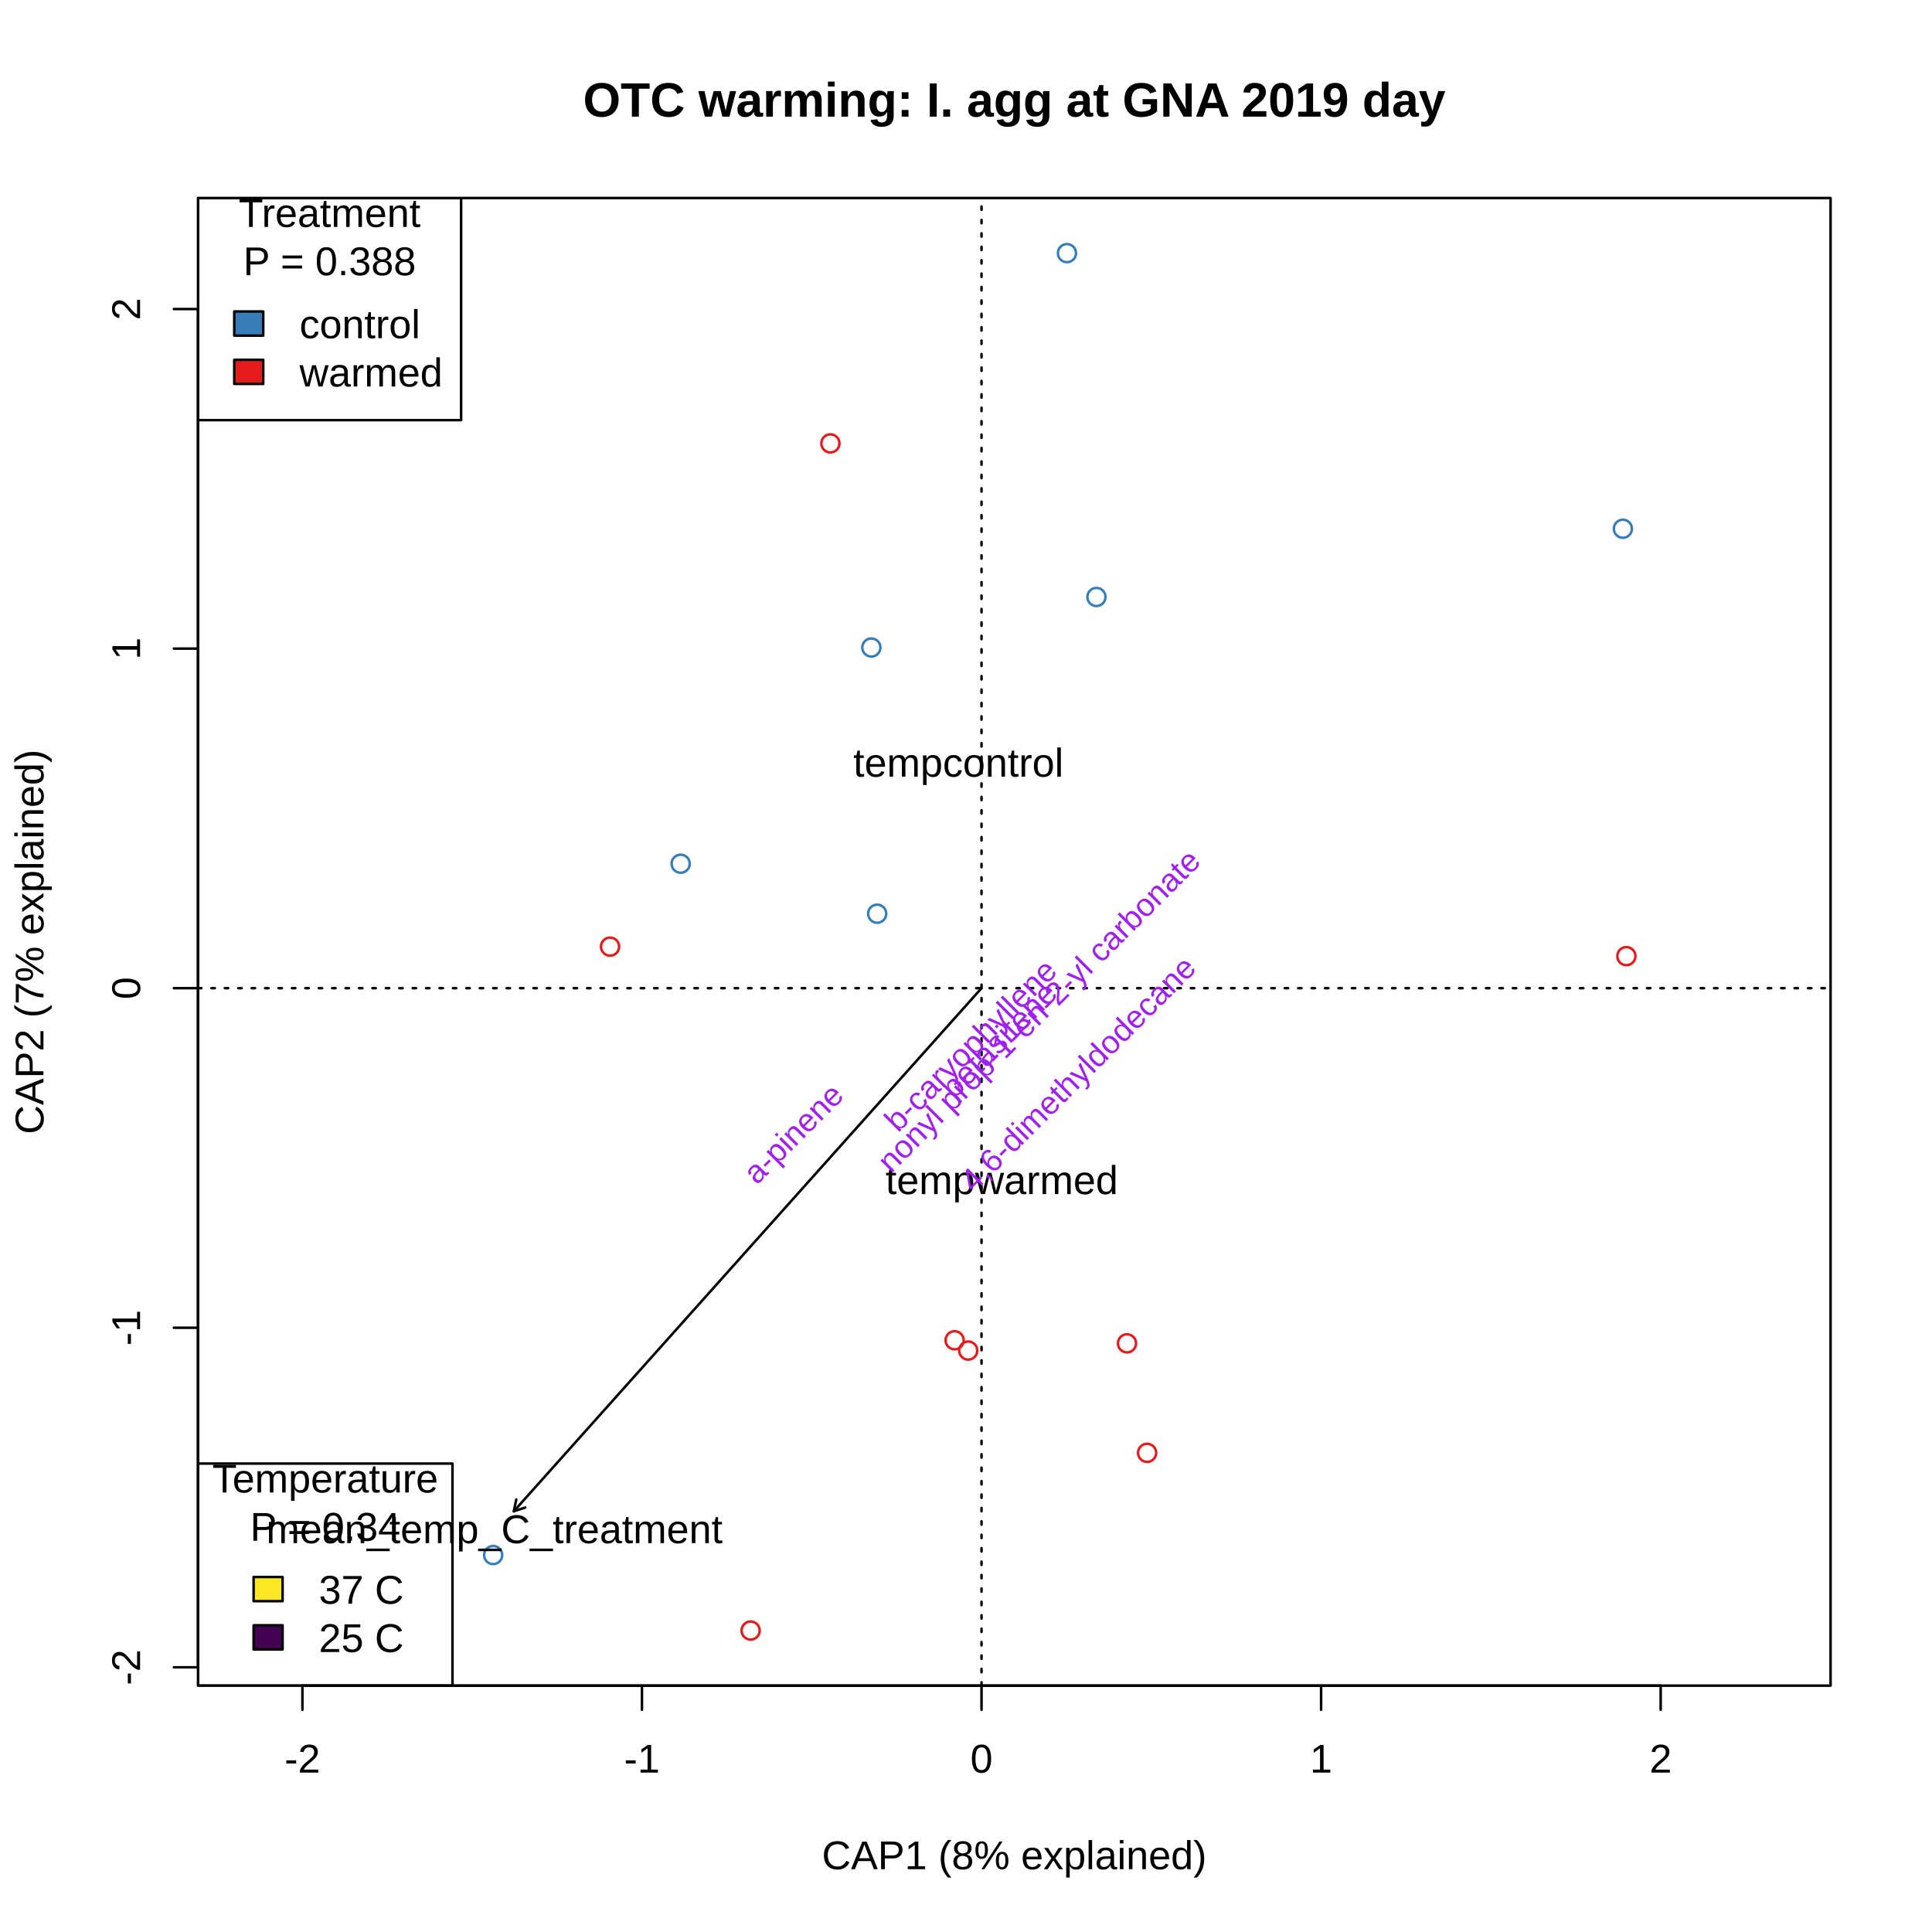
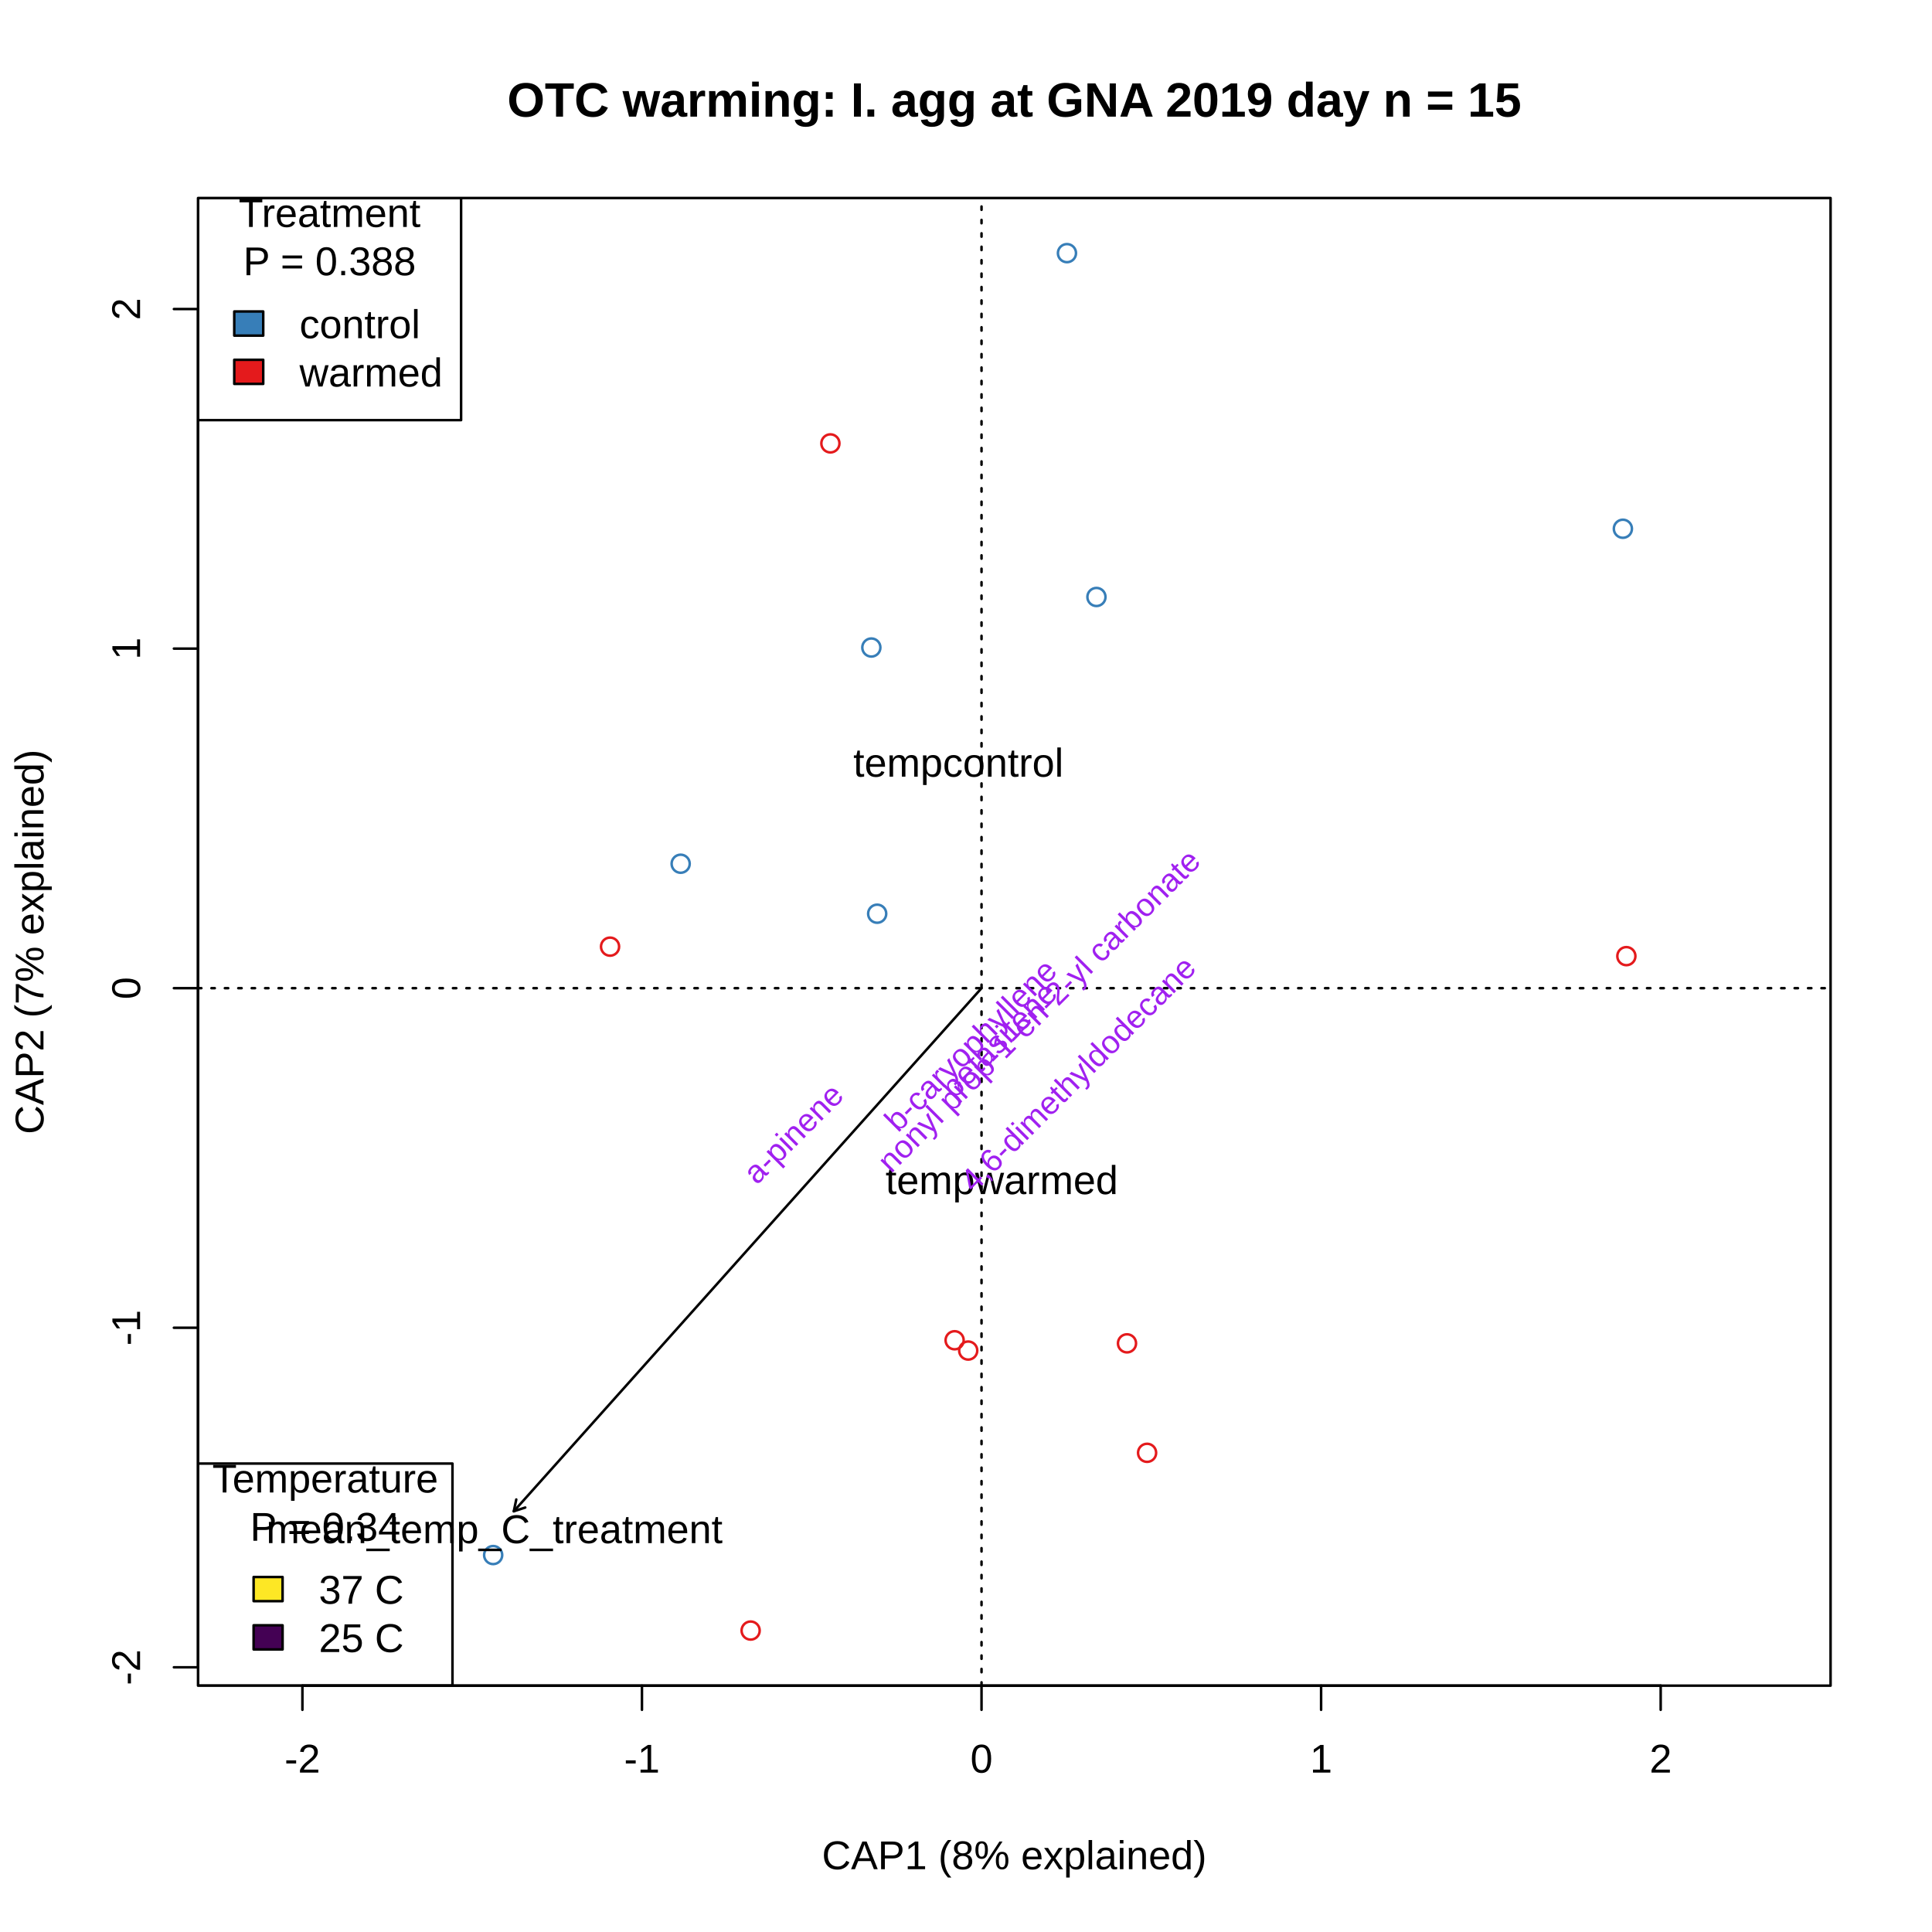
<svg xmlns="http://www.w3.org/2000/svg" class="svglite" width="576.00pt" height="576.00pt" viewBox="0 0 576.00 576.00">
  <defs>
    <style type="text/css">
    .svglite line, .svglite polyline, .svglite polygon, .svglite path, .svglite rect, .svglite circle {
      fill: none;
      stroke: #000000;
      stroke-linecap: round;
      stroke-linejoin: round;
      stroke-miterlimit: 10.00;
    }
    .svglite text {
      white-space: pre;
    }
  </style>
  </defs>
  <rect width="100%" height="100%" style="stroke: none; fill: #FFFFFF;" />
  <defs>
    <clipPath id="cpMC4wMHw1NzYuMDB8MC4wMHw1NzYuMDA=">
      <rect x="0.00" y="0.00" width="576.00" height="576.00" />
    </clipPath>
  </defs>
  <g clip-path="url(#cpMC4wMHw1NzYuMDB8MC4wMHw1NzYuMDA=)">
</g>
  <defs>
    <clipPath id="cpNTkuMDR8NTQ1Ljc2fDU5LjA0fDUwMi41Ng==">
      <rect x="59.04" y="59.04" width="486.72" height="443.52" />
    </clipPath>
  </defs>
  <g clip-path="url(#cpNTkuMDR8NTQ1Ljc2fDU5LjA0fDUwMi41Ng==)">
</g>
  <g clip-path="url(#cpMC4wMHw1NzYuMDB8MC4wMHw1NzYuMDA=)">
    <line x1="90.16" y1="502.56" x2="495.11" y2="502.56" style="stroke-width: 0.75;" />
    <line x1="90.16" y1="502.56" x2="90.16" y2="509.76" style="stroke-width: 0.75;" />
    <line x1="191.39" y1="502.56" x2="191.39" y2="509.76" style="stroke-width: 0.75;" />
    <line x1="292.63" y1="502.56" x2="292.63" y2="509.76" style="stroke-width: 0.75;" />
    <line x1="393.87" y1="502.56" x2="393.87" y2="509.76" style="stroke-width: 0.75;" />
    <line x1="495.11" y1="502.56" x2="495.11" y2="509.76" style="stroke-width: 0.75;" />
    <text x="90.16" y="528.48" text-anchor="middle" style="font-size: 12.00px; font-family: &quot;Arial&quot;;">-2</text>
    <text x="191.39" y="528.48" text-anchor="middle" style="font-size: 12.00px; font-family: &quot;Arial&quot;;">-1</text>
    <text x="292.63" y="528.48" text-anchor="middle" style="font-size: 12.00px; font-family: &quot;Arial&quot;;">0</text>
    <text x="393.87" y="528.48" text-anchor="middle" style="font-size: 12.00px; font-family: &quot;Arial&quot;;">1</text>
    <text x="495.11" y="528.48" text-anchor="middle" style="font-size: 12.00px; font-family: &quot;Arial&quot;;">2</text>
    <line x1="59.04" y1="497.08" x2="59.04" y2="92.14" style="stroke-width: 0.75;" />
    <line x1="59.04" y1="497.08" x2="51.84" y2="497.08" style="stroke-width: 0.75;" />
    <line x1="59.04" y1="395.85" x2="51.84" y2="395.85" style="stroke-width: 0.75;" />
    <line x1="59.04" y1="294.61" x2="51.84" y2="294.61" style="stroke-width: 0.75;" />
    <line x1="59.04" y1="193.37" x2="51.84" y2="193.37" style="stroke-width: 0.75;" />
    <line x1="59.04" y1="92.14" x2="51.84" y2="92.14" style="stroke-width: 0.75;" />
    <text transform="translate(41.76,497.08) rotate(-90)" text-anchor="middle" style="font-size: 12.00px; font-family: &quot;Arial&quot;;">-2</text>
    <text transform="translate(41.76,395.85) rotate(-90)" text-anchor="middle" style="font-size: 12.00px; font-family: &quot;Arial&quot;;">-1</text>
    <text transform="translate(41.76,294.61) rotate(-90)" text-anchor="middle" style="font-size: 12.00px; font-family: &quot;Arial&quot;;">0</text>
    <text transform="translate(41.76,193.37) rotate(-90)" text-anchor="middle" style="font-size: 12.00px; font-family: &quot;Arial&quot;;">1</text>
    <text transform="translate(41.76,92.14) rotate(-90)" text-anchor="middle" style="font-size: 12.00px; font-family: &quot;Arial&quot;;">2</text>
    <polygon points="59.04,502.56 545.76,502.56 545.76,59.04 59.04,59.04 " style="stroke-width: 0.75;" />
    <text x="302.40" y="557.28" text-anchor="middle" style="font-size: 12.00px; font-family: &quot;Arial&quot;;">CAP1 (8% explained)</text>
    <text transform="translate(12.96,280.80) rotate(-90)" text-anchor="middle" style="font-size: 12.00px; font-family: &quot;Arial&quot;;">CAP2 (7% explained)</text>
  </g>
  <g clip-path="url(#cpNTkuMDR8NTQ1Ljc2fDU5LjA0fDUwMi41Ng==)">
    <line x1="59.04" y1="294.61" x2="545.76" y2="294.61" style="stroke-width: 0.75; stroke-dasharray: 1.00,3.00;" />
    <line x1="292.63" y1="502.56" x2="292.63" y2="59.04" style="stroke-width: 0.75; stroke-dasharray: 1.00,3.00;" />
  </g>
  <g clip-path="url(#cpMC4wMHw1NzYuMDB8MC4wMHw1NzYuMDA=)">
-     <text x="302.40" y="34.77" text-anchor="middle" style="font-size: 14.40px; font-weight: bold; font-family: &quot;Arial&quot;;">OTC warming: I. agg at GNA 2019 day</text>
+     <text x="302.40" y="34.77" text-anchor="middle" style="font-size: 14.40px; font-weight: bold; font-family: &quot;Arial&quot;;">OTC warming: I. agg at GNA 2019 day n = 15</text>
  </g>
  <g clip-path="url(#cpNTkuMDR8NTQ1Ljc2fDU5LjA0fDUwMi41Ng==)">
    <rect x="59.04" y="59.04" width="78.43" height="66.22" style="stroke-width: 0.75;" />
    <rect x="69.84" y="92.86" width="8.64" height="7.20" style="stroke-width: 0.75; fill: #377EB8;" />
    <rect x="69.84" y="107.26" width="8.64" height="7.20" style="stroke-width: 0.75; fill: #E41A1C;" />
    <text x="98.26" y="67.66" text-anchor="middle" style="font-size: 12.00px; font-family: &quot;Arial&quot;;">Treatment </text>
    <text x="98.26" y="82.06" text-anchor="middle" style="font-size: 12.00px; font-family: &quot;Arial&quot;;">P = 0.388</text>
    <text x="89.28" y="100.83" style="font-size: 12.00px; font-family: &quot;Arial&quot;;">control</text>
    <text x="89.28" y="115.23" style="font-size: 12.00px; font-family: &quot;Arial&quot;;">warmed</text>
    <rect x="59.04" y="436.34" width="75.86" height="66.22" style="stroke-width: 0.75;" />
    <rect x="75.61" y="470.16" width="8.64" height="7.20" style="stroke-width: 0.75; fill: #FDE725;" />
    <rect x="75.61" y="484.56" width="8.64" height="7.20" style="stroke-width: 0.75; fill: #440154;" />
    <text x="96.97" y="444.96" text-anchor="middle" style="font-size: 12.00px; font-family: &quot;Arial&quot;;">Temperature </text>
    <text x="96.97" y="459.36" text-anchor="middle" style="font-size: 12.00px; font-family: &quot;Arial&quot;;">P = 0.34</text>
    <text x="95.05" y="478.13" style="font-size: 12.00px; font-family: &quot;Arial&quot;;">37  C</text>
    <text x="95.05" y="492.53" style="font-size: 12.00px; font-family: &quot;Arial&quot;;">25  C</text>
    <circle cx="318.10" cy="75.47" r="2.70" style="stroke-width: 0.75; stroke: #377EB8;" />
    <circle cx="261.52" cy="272.41" r="2.70" style="stroke-width: 0.75; stroke: #377EB8;" />
    <circle cx="326.89" cy="177.98" r="2.70" style="stroke-width: 0.75; stroke: #377EB8;" />
    <circle cx="259.78" cy="193.05" r="2.70" style="stroke-width: 0.75; stroke: #377EB8;" />
    <circle cx="202.93" cy="257.51" r="2.70" style="stroke-width: 0.75; stroke: #377EB8;" />
    <circle cx="147.03" cy="463.62" r="2.70" style="stroke-width: 0.75; stroke: #377EB8;" />
    <circle cx="483.84" cy="157.64" r="2.70" style="stroke-width: 0.75; stroke: #377EB8;" />
    <circle cx="336.00" cy="400.50" r="2.70" style="stroke-width: 0.75; stroke: #E41A1C;" />
    <circle cx="223.79" cy="486.13" r="2.70" style="stroke-width: 0.75; stroke: #E41A1C;" />
    <circle cx="284.61" cy="399.58" r="2.70" style="stroke-width: 0.75; stroke: #E41A1C;" />
    <circle cx="341.99" cy="433.14" r="2.70" style="stroke-width: 0.75; stroke: #E41A1C;" />
    <circle cx="247.57" cy="132.19" r="2.70" style="stroke-width: 0.75; stroke: #E41A1C;" />
    <circle cx="484.88" cy="285.06" r="2.70" style="stroke-width: 0.75; stroke: #E41A1C;" />
    <circle cx="288.66" cy="402.65" r="2.70" style="stroke-width: 0.75; stroke: #E41A1C;" />
    <circle cx="181.88" cy="282.23" r="2.70" style="stroke-width: 0.75; stroke: #E41A1C;" />
    <text x="285.73" y="231.55" text-anchor="middle" style="font-size: 12.00px; font-family: &quot;Arial&quot;;">tempcontrol</text>
    <text x="298.67" y="356.00" text-anchor="middle" style="font-size: 12.00px; font-family: &quot;Arial&quot;;">tempwarmed</text>
    <line x1="292.63" y1="294.61" x2="153.18" y2="450.57" style="stroke-width: 0.75;" />
    <polyline points="153.92,447.05 153.18,450.57 156.60,449.45 " style="stroke-width: 0.75;" />
    <text x="147.40" y="460.07" text-anchor="middle" style="font-size: 12.00px; font-family: &quot;Arial&quot;;">mean_temp_C_treatment</text>
    <text transform="translate(295.42,303.44) rotate(-45)" text-anchor="middle" style="font-size: 9.60px;fill: none; font-family: &quot;Arial&quot;;">a-farnesene</text>
    <text transform="translate(291.76,308.89) rotate(-45)" text-anchor="middle" style="font-size: 9.60px;fill: none; font-family: &quot;Arial&quot;;">b-myrcene</text>
    <text transform="translate(281.43,294.02) rotate(-45)" text-anchor="middle" style="font-size: 9.60px;fill: none; font-family: &quot;Arial&quot;;">b-ocimene</text>
    <text transform="translate(294.50,296.48) rotate(-45)" text-anchor="middle" style="font-size: 9.60px;fill: none; font-family: &quot;Arial&quot;;">g-terpinene</text>
    <text transform="translate(238.83,340.25) rotate(-45)" text-anchor="middle" style="font-size: 9.60px;fill: #A020F0; font-family: &quot;Arial&quot;;">a-pinene</text>
    <text transform="translate(294.50,296.48) rotate(-45)" text-anchor="middle" style="font-size: 9.60px;fill: none; font-family: &quot;Arial&quot;;">bergamotene</text>
    <text transform="translate(294.70,301.39) rotate(-45)" text-anchor="middle" style="font-size: 9.60px;fill: none; font-family: &quot;Arial&quot;;">(3E)-4,8-dimethylnona-1,3,7-triene</text>
    <text transform="translate(294.50,296.48) rotate(-45)" text-anchor="middle" style="font-size: 9.60px;fill: none; font-family: &quot;Arial&quot;;">2-hexyldecan-1-ol</text>
    <text transform="translate(294.50,296.48) rotate(-45)" text-anchor="middle" style="font-size: 9.60px;fill: none; font-family: &quot;Arial&quot;;">(1R,2R)-cyclooctane-1,2-diol</text>
    <text transform="translate(294.50,296.48) rotate(-45)" text-anchor="middle" style="font-size: 9.60px;fill: none; font-family: &quot;Arial&quot;;">(1Z,4Z,7Z)-1,5,9,9-tetramethylcycloundeca-1,4,7-triene</text>
    <text transform="translate(284.59,298.37) rotate(-45)" text-anchor="middle" style="font-size: 9.60px;fill: none; font-family: &quot;Arial&quot;;">(E)-hex-2-enal</text>
    <text transform="translate(299.14,291.79) rotate(-45)" text-anchor="middle" style="font-size: 9.60px;fill: none; font-family: &quot;Arial&quot;;">(Z)-3-methylundec-2-ene</text>
    <text transform="translate(296.79,311.08) rotate(-45)" text-anchor="middle" style="font-size: 9.60px;fill: none; font-family: &quot;Arial&quot;;">(2E)-2,7-dimethylocta-2,6-dien-1-ol</text>
    <text transform="translate(282.40,299.53) rotate(-45)" text-anchor="middle" style="font-size: 9.60px;fill: none; font-family: &quot;Arial&quot;;">(E)-hex-3-en-1-ol</text>
    <text transform="translate(288.28,295.04) rotate(-45)" text-anchor="middle" style="font-size: 9.60px;fill: none; font-family: &quot;Arial&quot;;">[(E)-hex-3-enyl] acetate</text>
    <text transform="translate(288.20,309.36) rotate(-45)" text-anchor="middle" style="font-size: 9.60px;fill: none; font-family: &quot;Arial&quot;;">pseudoionone</text>
    <text transform="translate(293.39,297.64) rotate(-45)" text-anchor="middle" style="font-size: 9.60px;fill: none; font-family: &quot;Arial&quot;;">methyl benzoate</text>
    <text transform="translate(291.69,313.92) rotate(-45)" text-anchor="middle" style="font-size: 9.60px;fill: #A020F0; font-family: &quot;Arial&quot;;">b-caryophyllene</text>
    <text transform="translate(292.77,291.84) rotate(-45)" text-anchor="middle" style="font-size: 9.60px;fill: none; font-family: &quot;Arial&quot;;">[(Z)-hex-3-enyl] butanoate</text>
    <text transform="translate(312.03,303.63) rotate(-45)" text-anchor="middle" style="font-size: 9.60px;fill: #A020F0; font-family: &quot;Arial&quot;;">nonyl prop-1-en-2-yl carbonate</text>
    <text transform="translate(292.03,290.98) rotate(-45)" text-anchor="middle" style="font-size: 9.60px;fill: none; font-family: &quot;Arial&quot;;">a-copaene</text>
    <text transform="translate(294.50,296.48) rotate(-45)" text-anchor="middle" style="font-size: 9.60px;fill: none; font-family: &quot;Arial&quot;;">nonylcyclopropane</text>
    <text transform="translate(323.70,322.46) rotate(-45)" text-anchor="middle" style="font-size: 9.60px;fill: #A020F0; font-family: &quot;Arial&quot;;">4,6-dimethyldodecane</text>
    <text transform="translate(294.77,302.98) rotate(-45)" text-anchor="middle" style="font-size: 9.60px;fill: none; font-family: &quot;Arial&quot;;">a-terpineol</text>
    <text transform="translate(297.46,299.13) rotate(-45)" text-anchor="middle" style="font-size: 9.60px;fill: none; font-family: &quot;Arial&quot;;">linalool</text>
    <text transform="translate(294.50,296.48) rotate(-45)" text-anchor="middle" style="font-size: 9.60px;fill: none; font-family: &quot;Arial&quot;;">2,4,6-trimethyloctane</text>
    <text transform="translate(294.50,296.48) rotate(-45)" text-anchor="middle" style="font-size: 9.60px;fill: none; font-family: &quot;Arial&quot;;">3,5-dimethyloctane</text>
    <text transform="translate(295.16,297.14) rotate(-45)" text-anchor="middle" style="font-size: 9.60px;fill: none; font-family: &quot;Arial&quot;;">octanoic acid</text>
    <text transform="translate(294.50,296.48) rotate(-45)" text-anchor="middle" style="font-size: 9.60px;fill: none; font-family: &quot;Arial&quot;;">2-O-(2-ethylhexyl) 1-O-(4-methylpentyl) oxalate</text>
    <text transform="translate(300.10,312.34) rotate(-45)" text-anchor="middle" style="font-size: 9.60px;fill: #A020F0; font-family: &quot;Arial&quot;;">petasitene</text>
    <text transform="translate(301.66,305.01) rotate(-45)" text-anchor="middle" style="font-size: 9.60px;fill: none; font-family: &quot;Arial&quot;;">trans-a-bergamotene</text>
    <text transform="translate(294.50,296.48) rotate(-45)" text-anchor="middle" style="font-size: 9.60px;fill: none; font-family: &quot;Arial&quot;;">2-methylundecane</text>
    <text transform="translate(294.50,296.48) rotate(-45)" text-anchor="middle" style="font-size: 9.60px;fill: none; font-family: &quot;Arial&quot;;">2-phenylacetonitrile</text>
    <text transform="translate(294.50,296.48) rotate(-45)" text-anchor="middle" style="font-size: 9.60px;fill: none; font-family: &quot;Arial&quot;;">3-methylbutanal oxime</text>
  </g>
</svg>
